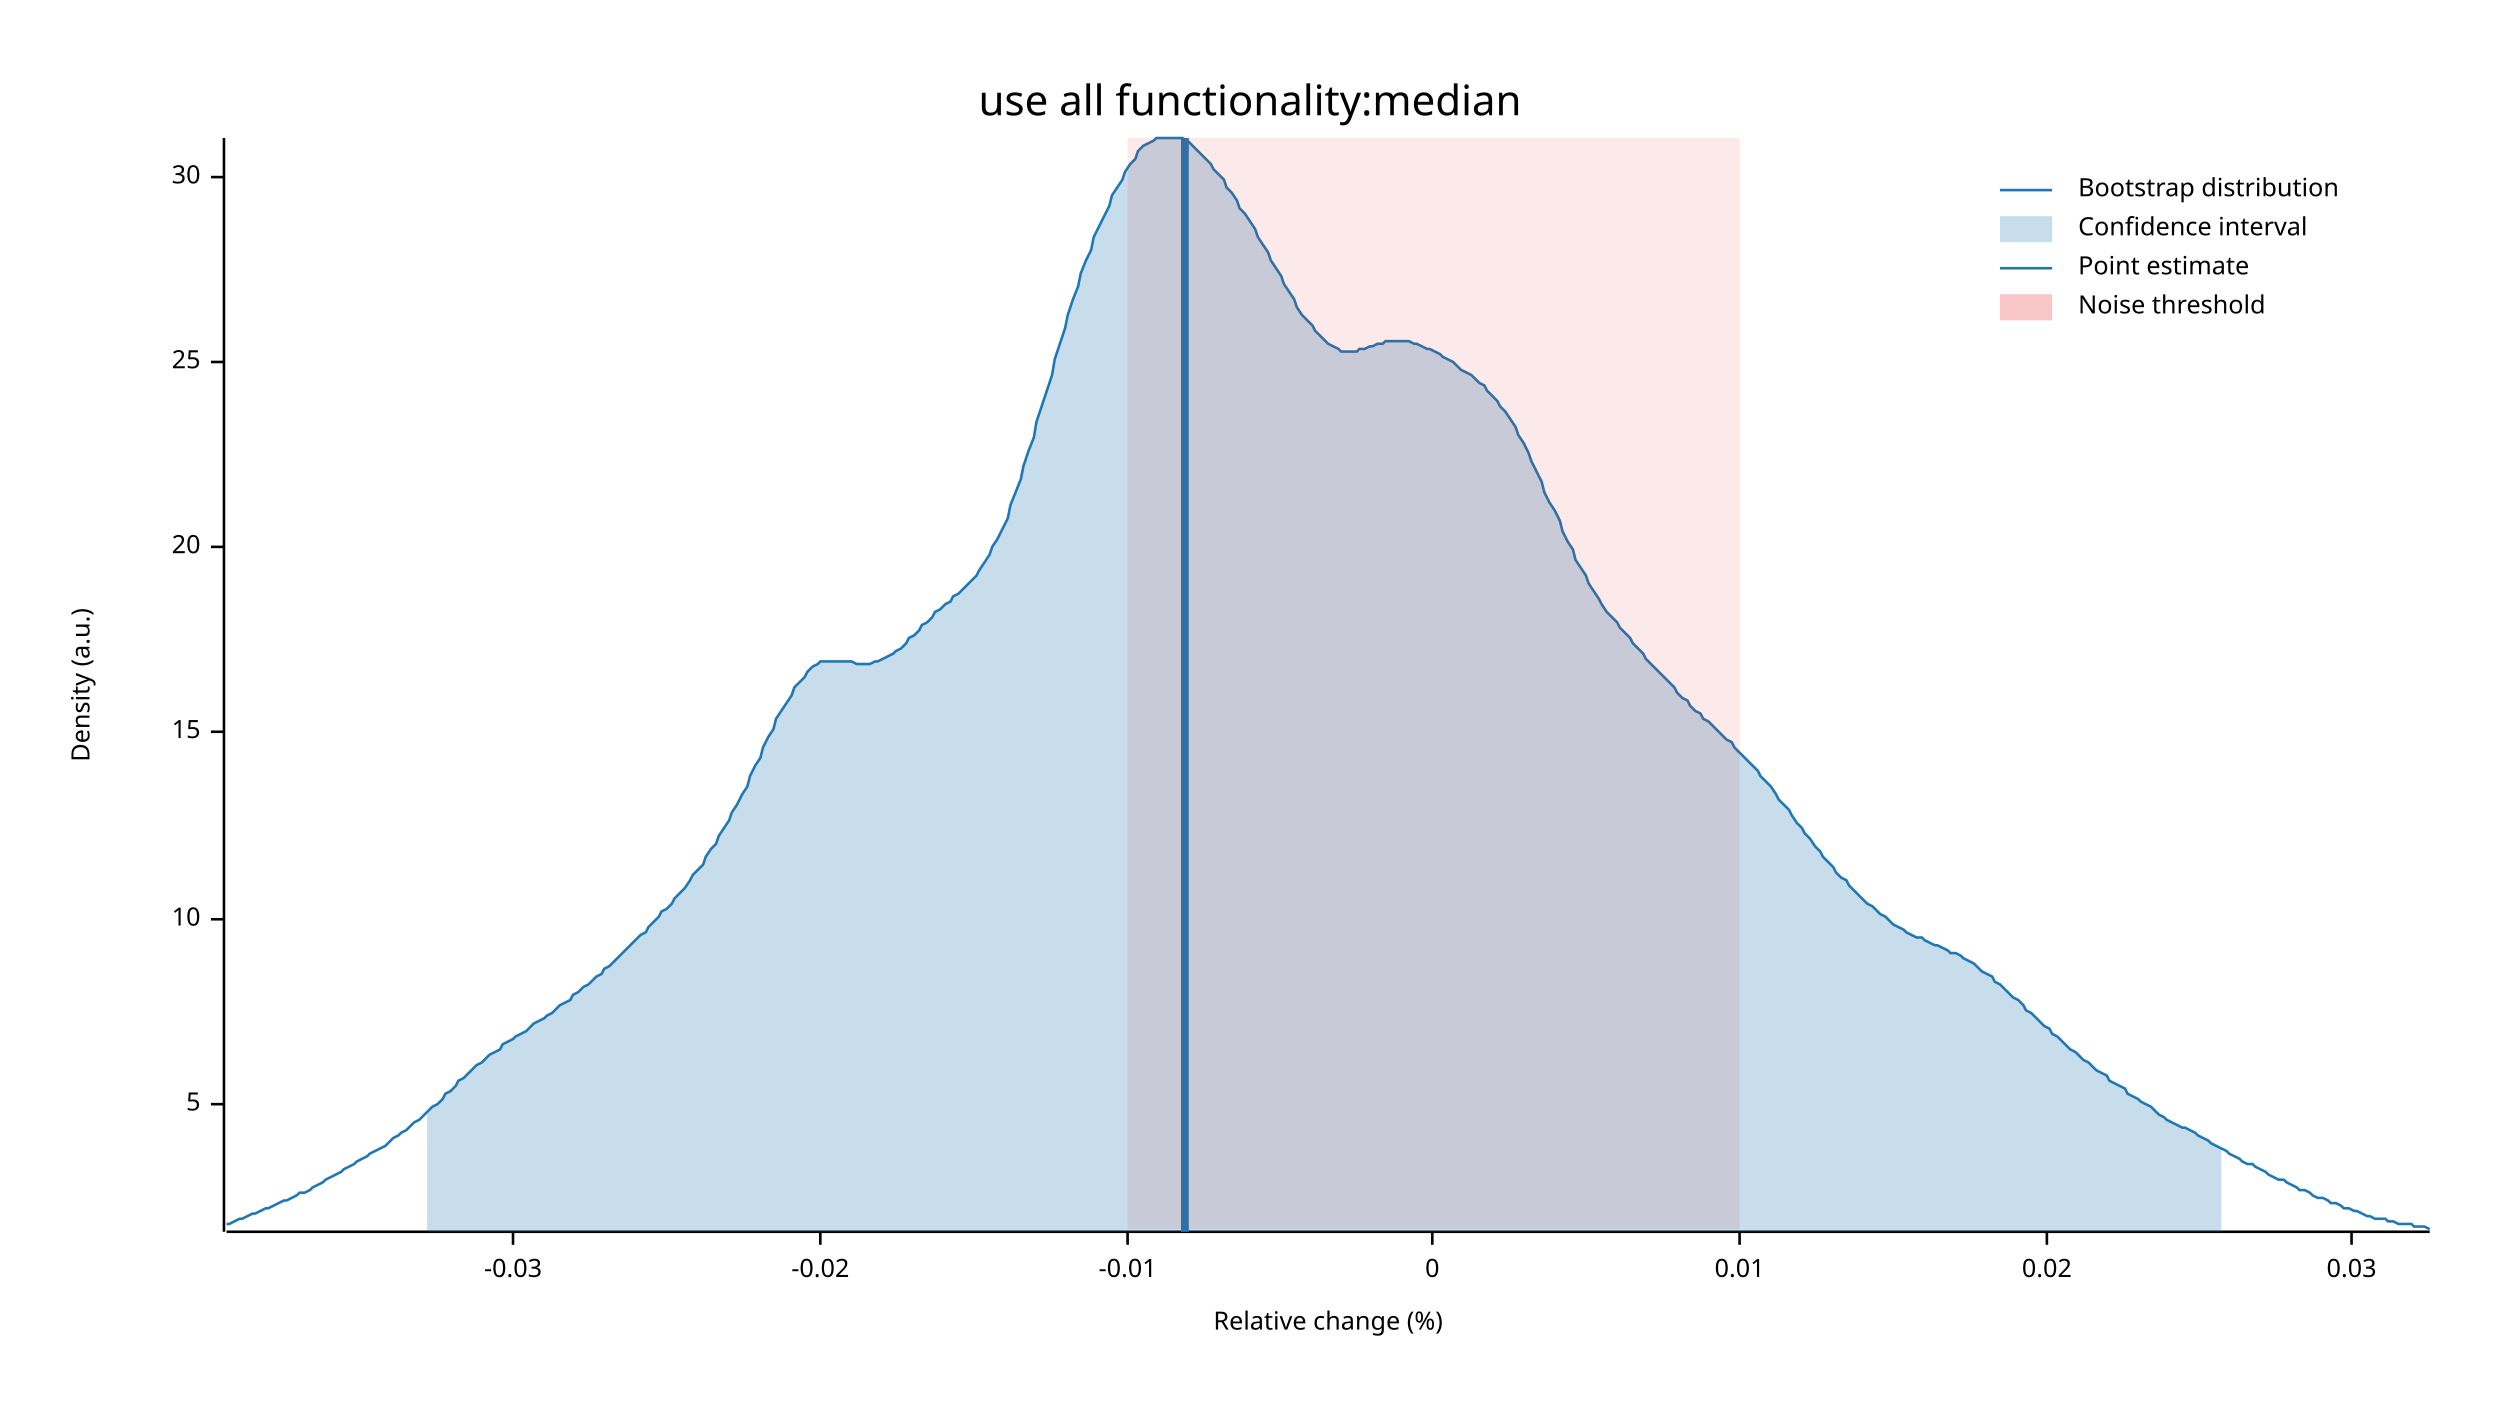
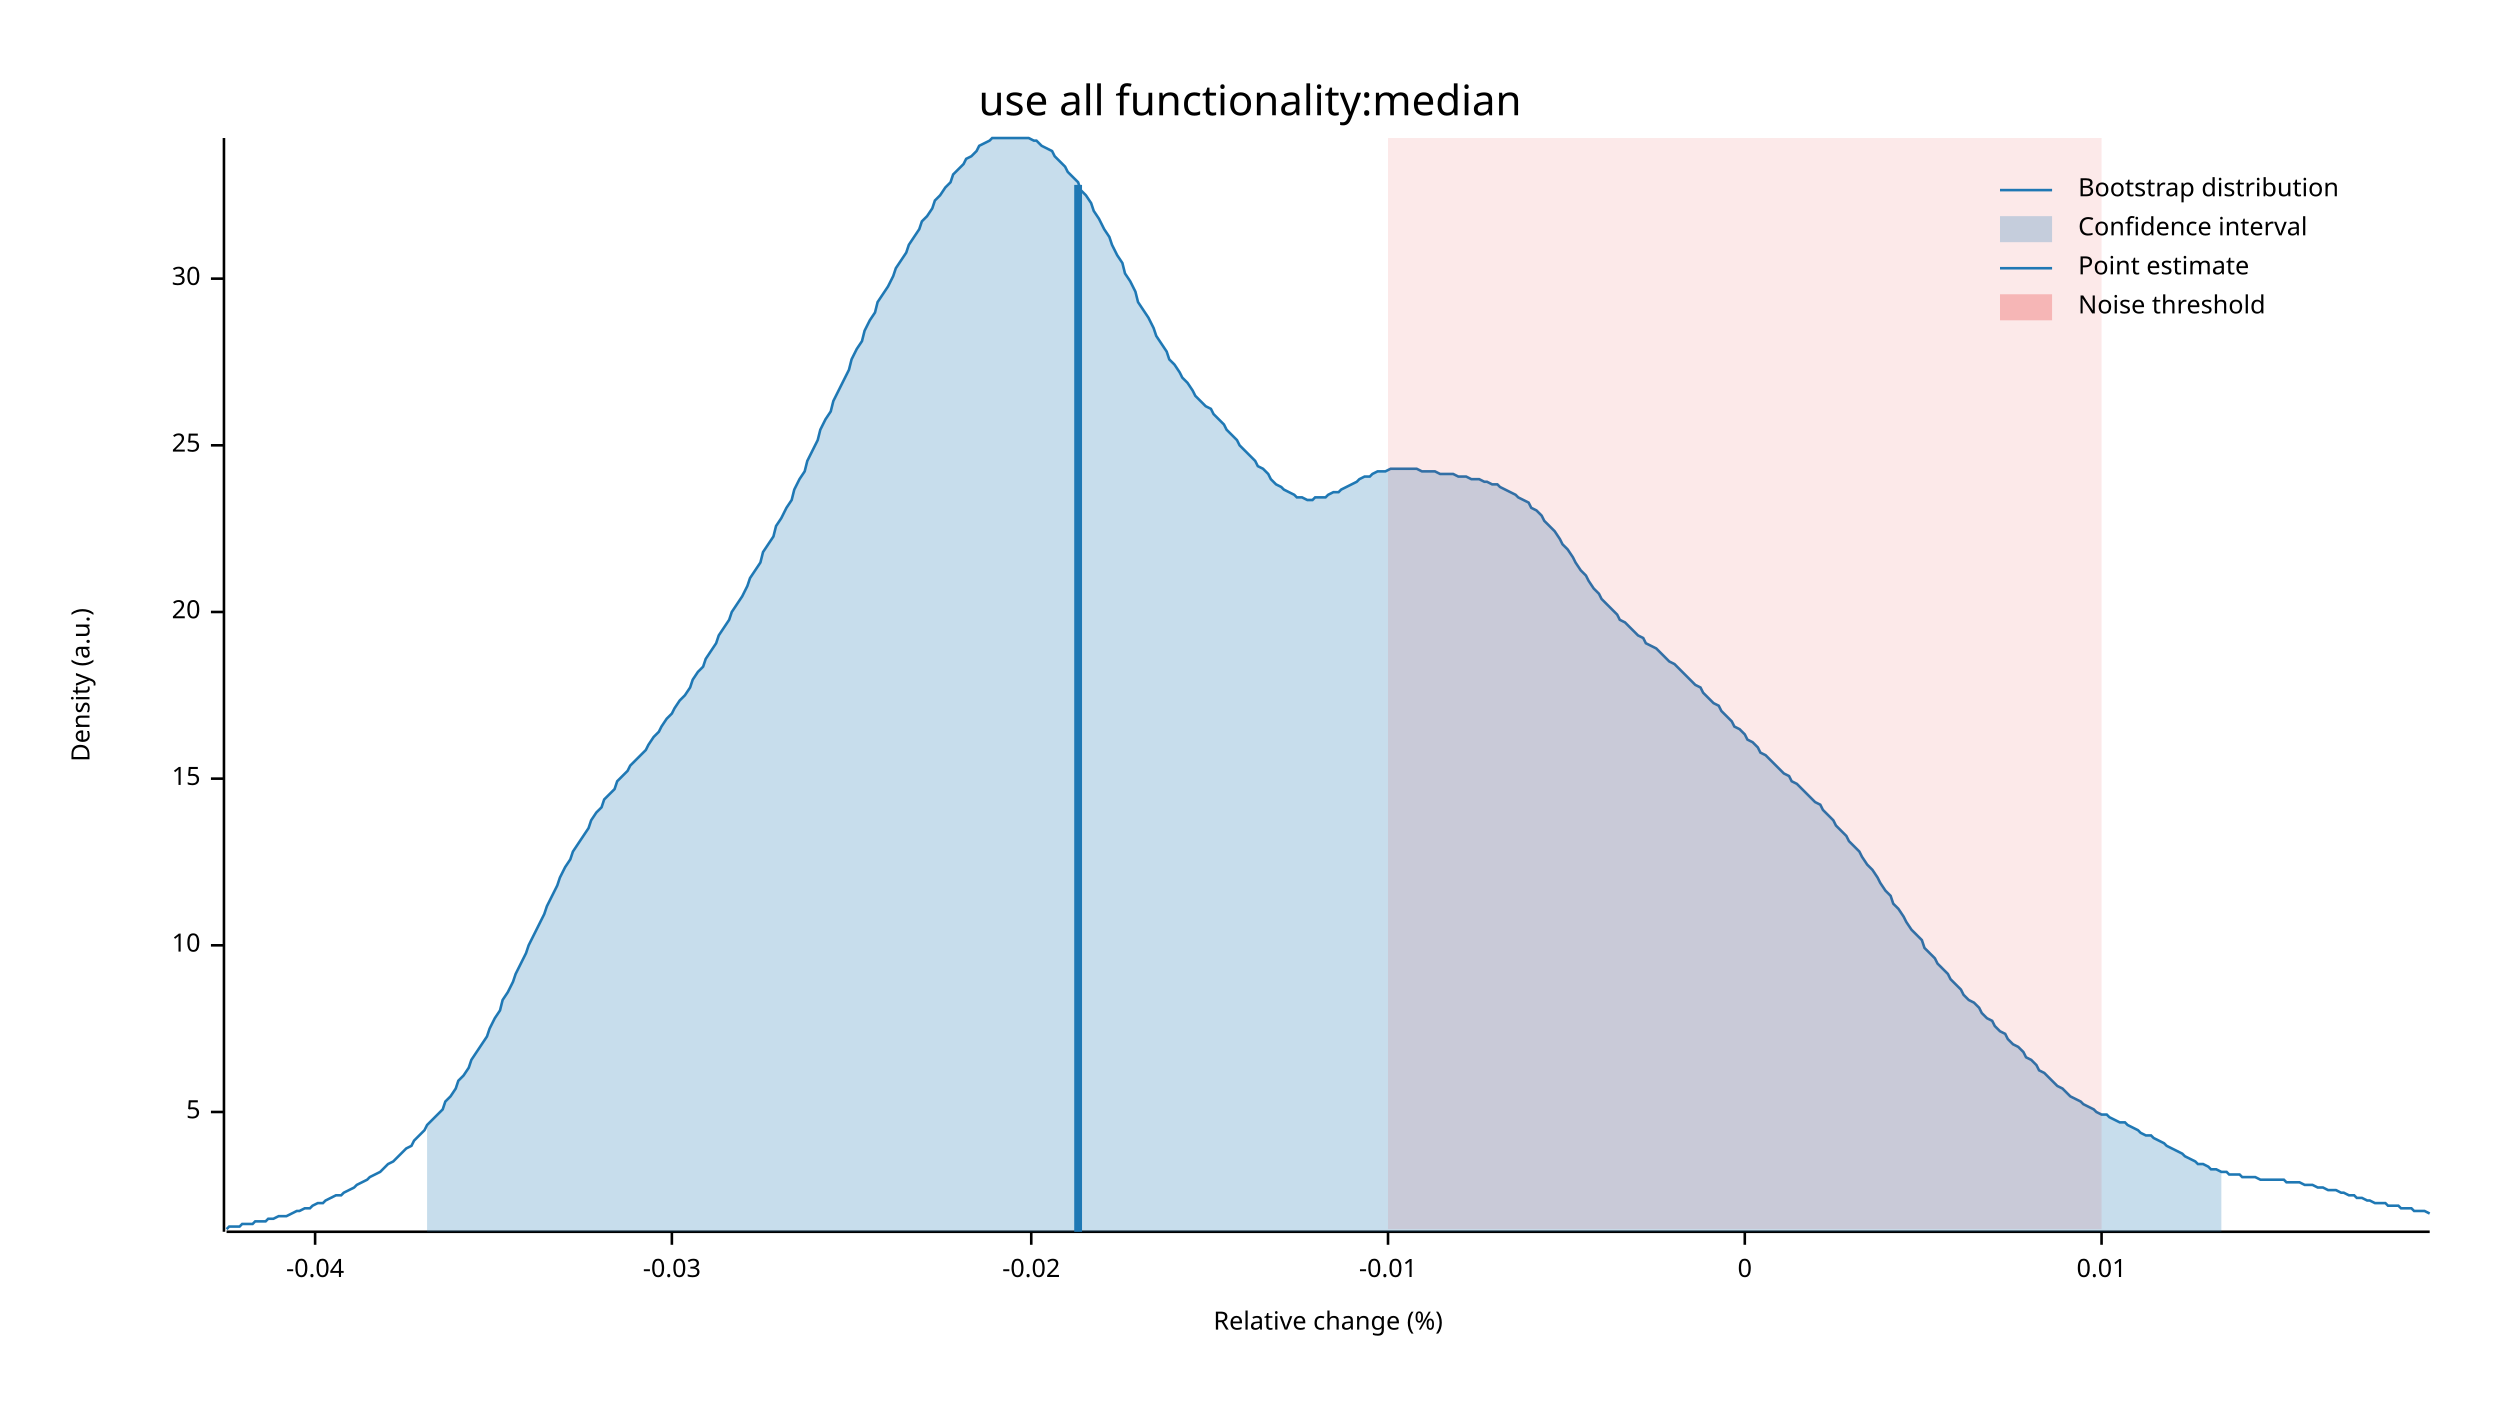
<svg xmlns="http://www.w3.org/2000/svg" width="960" height="540">
  <text x="480" y="32" dy="0.76em" text-anchor="middle" font-family="sans-serif" font-size="16.129" opacity="1" fill="#000000">
use all functionality:median
</text>
  <text x="27" y="263" dy="0.76em" text-anchor="middle" font-family="sans-serif" font-size="9.677" opacity="1" fill="#000000" transform="rotate(270, 27, 263)">
Density (a.u.)
</text>
  <text x="510" y="513" dy="-0.5ex" text-anchor="middle" font-family="sans-serif" font-size="9.677" opacity="1" fill="#000000">
Relative change (%)
</text>
  <polyline fill="none" opacity="1" stroke="#000000" stroke-width="1" points="86,53 86,473 " />
-   <text x="77" y="424" dy="0.5ex" text-anchor="end" font-family="sans-serif" font-size="9.677" opacity="1" fill="#000000">
+   <text x="77" y="427" dy="0.5ex" text-anchor="end" font-family="sans-serif" font-size="9.677" opacity="1" fill="#000000">
5
</text>
-   <polyline fill="none" opacity="1" stroke="#000000" stroke-width="1" points="81,424 86,424 " />
-   <text x="77" y="353" dy="0.5ex" text-anchor="end" font-family="sans-serif" font-size="9.677" opacity="1" fill="#000000">
+   <polyline fill="none" opacity="1" stroke="#000000" stroke-width="1" points="81,427 86,427 " />
+   <text x="77" y="363" dy="0.5ex" text-anchor="end" font-family="sans-serif" font-size="9.677" opacity="1" fill="#000000">
10
</text>
-   <polyline fill="none" opacity="1" stroke="#000000" stroke-width="1" points="81,353 86,353 " />
-   <text x="77" y="281" dy="0.5ex" text-anchor="end" font-family="sans-serif" font-size="9.677" opacity="1" fill="#000000">
+   <polyline fill="none" opacity="1" stroke="#000000" stroke-width="1" points="81,363 86,363 " />
+   <text x="77" y="299" dy="0.5ex" text-anchor="end" font-family="sans-serif" font-size="9.677" opacity="1" fill="#000000">
15
</text>
-   <polyline fill="none" opacity="1" stroke="#000000" stroke-width="1" points="81,281 86,281 " />
-   <text x="77" y="210" dy="0.5ex" text-anchor="end" font-family="sans-serif" font-size="9.677" opacity="1" fill="#000000">
+   <polyline fill="none" opacity="1" stroke="#000000" stroke-width="1" points="81,299 86,299 " />
+   <text x="77" y="235" dy="0.5ex" text-anchor="end" font-family="sans-serif" font-size="9.677" opacity="1" fill="#000000">
20
</text>
-   <polyline fill="none" opacity="1" stroke="#000000" stroke-width="1" points="81,210 86,210 " />
-   <text x="77" y="139" dy="0.5ex" text-anchor="end" font-family="sans-serif" font-size="9.677" opacity="1" fill="#000000">
+   <polyline fill="none" opacity="1" stroke="#000000" stroke-width="1" points="81,235 86,235 " />
+   <text x="77" y="171" dy="0.5ex" text-anchor="end" font-family="sans-serif" font-size="9.677" opacity="1" fill="#000000">
25
</text>
-   <polyline fill="none" opacity="1" stroke="#000000" stroke-width="1" points="81,139 86,139 " />
-   <text x="77" y="68" dy="0.5ex" text-anchor="end" font-family="sans-serif" font-size="9.677" opacity="1" fill="#000000">
+   <polyline fill="none" opacity="1" stroke="#000000" stroke-width="1" points="81,171 86,171 " />
+   <text x="77" y="107" dy="0.5ex" text-anchor="end" font-family="sans-serif" font-size="9.677" opacity="1" fill="#000000">
30
</text>
-   <polyline fill="none" opacity="1" stroke="#000000" stroke-width="1" points="81,68 86,68 " />
+   <polyline fill="none" opacity="1" stroke="#000000" stroke-width="1" points="81,107 86,107 " />
  <polyline fill="none" opacity="1" stroke="#000000" stroke-width="1" points="87,473 933,473 " />
-   <text x="197" y="483" dy="0.76em" text-anchor="middle" font-family="sans-serif" font-size="9.677" opacity="1" fill="#000000">
+   <text x="121" y="483" dy="0.76em" text-anchor="middle" font-family="sans-serif" font-size="9.677" opacity="1" fill="#000000">
+ -0.04
+ </text>
+   <polyline fill="none" opacity="1" stroke="#000000" stroke-width="1" points="121,473 121,478 " />
+   <text x="258" y="483" dy="0.76em" text-anchor="middle" font-family="sans-serif" font-size="9.677" opacity="1" fill="#000000">
-0.03
</text>
-   <polyline fill="none" opacity="1" stroke="#000000" stroke-width="1" points="197,473 197,478 " />
-   <text x="315" y="483" dy="0.76em" text-anchor="middle" font-family="sans-serif" font-size="9.677" opacity="1" fill="#000000">
+   <polyline fill="none" opacity="1" stroke="#000000" stroke-width="1" points="258,473 258,478 " />
+   <text x="396" y="483" dy="0.76em" text-anchor="middle" font-family="sans-serif" font-size="9.677" opacity="1" fill="#000000">
-0.02
</text>
-   <polyline fill="none" opacity="1" stroke="#000000" stroke-width="1" points="315,473 315,478 " />
-   <text x="433" y="483" dy="0.76em" text-anchor="middle" font-family="sans-serif" font-size="9.677" opacity="1" fill="#000000">
+   <polyline fill="none" opacity="1" stroke="#000000" stroke-width="1" points="396,473 396,478 " />
+   <text x="533" y="483" dy="0.76em" text-anchor="middle" font-family="sans-serif" font-size="9.677" opacity="1" fill="#000000">
-0.01
</text>
-   <polyline fill="none" opacity="1" stroke="#000000" stroke-width="1" points="433,473 433,478 " />
-   <text x="550" y="483" dy="0.76em" text-anchor="middle" font-family="sans-serif" font-size="9.677" opacity="1" fill="#000000">
+   <polyline fill="none" opacity="1" stroke="#000000" stroke-width="1" points="533,473 533,478 " />
+   <text x="670" y="483" dy="0.76em" text-anchor="middle" font-family="sans-serif" font-size="9.677" opacity="1" fill="#000000">
0
</text>
-   <polyline fill="none" opacity="1" stroke="#000000" stroke-width="1" points="550,473 550,478 " />
-   <text x="668" y="483" dy="0.76em" text-anchor="middle" font-family="sans-serif" font-size="9.677" opacity="1" fill="#000000">
+   <polyline fill="none" opacity="1" stroke="#000000" stroke-width="1" points="670,473 670,478 " />
+   <text x="807" y="483" dy="0.76em" text-anchor="middle" font-family="sans-serif" font-size="9.677" opacity="1" fill="#000000">
0.01
</text>
-   <polyline fill="none" opacity="1" stroke="#000000" stroke-width="1" points="668,473 668,478 " />
-   <text x="786" y="483" dy="0.76em" text-anchor="middle" font-family="sans-serif" font-size="9.677" opacity="1" fill="#000000">
- 0.02
- </text>
-   <polyline fill="none" opacity="1" stroke="#000000" stroke-width="1" points="786,473 786,478 " />
-   <text x="903" y="483" dy="0.76em" text-anchor="middle" font-family="sans-serif" font-size="9.677" opacity="1" fill="#000000">
- 0.03
- </text>
-   <polyline fill="none" opacity="1" stroke="#000000" stroke-width="1" points="903,473 903,478 " />
-   <polyline fill="none" opacity="1" stroke="#1F78B4" stroke-width="1" points="87,470 88,470 90,469 92,468 93,468 95,467 97,466 98,466 100,465 102,464 103,464 105,463 107,462 109,461 110,461 112,460 114,459 115,458 117,458 119,457 120,456 122,455 124,454 125,453 127,452 129,451 131,450 132,449 134,448 136,447 137,446 139,445 141,444 142,443 144,442 146,441 148,440 149,439 151,437 153,436 154,435 156,434 158,432 159,431 161,430 163,428 164,427 166,425 168,424 170,422 171,420 173,419 175,417 176,415 178,414 180,412 181,411 183,409 185,408 187,406 188,405 190,404 192,403 193,401 195,400 197,399 198,398 200,397 202,396 203,395 205,393 207,392 209,391 210,390 212,389 214,387 215,386 217,385 219,384 220,382 222,381 224,379 226,378 227,377 229,375 231,374 232,372 234,371 236,369 237,368 239,366 241,364 242,363 244,361 246,359 248,358 249,356 251,354 253,352 254,350 256,349 258,347 259,345 261,343 263,341 265,338 266,336 268,334 270,332 271,329 273,326 275,324 276,321 278,318 280,315 281,312 283,309 285,305 287,302 288,298 290,294 292,291 293,287 295,283 297,280 298,276 300,273 302,270 304,267 305,264 307,262 309,260 310,258 312,256 314,255 315,254 317,254 319,254 320,254 322,254 324,254 326,254 327,254 329,255 331,255 332,255 334,255 336,254 337,254 339,253 341,252 343,251 344,250 346,249 348,247 349,245 351,244 353,242 354,240 356,239 358,237 359,235 361,234 363,232 365,231 366,229 368,228 370,226 371,225 373,223 375,221 376,219 378,216 380,213 381,210 383,207 385,203 387,199 388,194 390,189 392,184 393,179 395,173 397,168 398,162 400,156 402,150 404,144 405,138 407,132 409,126 410,121 412,115 414,110 415,105 417,100 419,96 420,91 422,87 424,83 426,79 427,75 429,72 431,69 432,66 434,63 436,61 437,58 439,56 441,55 443,54 444,53 446,53 448,53 449,53 451,53 453,53 454,53 456,54 458,56 459,57 461,59 463,61 465,63 466,65 468,67 470,69 471,72 473,74 475,77 476,80 478,82 480,85 482,88 483,91 485,94 487,97 488,100 490,103 492,106 493,109 495,112 497,115 498,118 500,121 502,123 504,125 505,127 507,129 509,131 510,132 512,133 514,134 515,135 517,135 519,135 521,135 522,134 524,134 526,133 527,133 529,132 531,132 532,131 534,131 536,131 537,131 539,131 541,131 543,132 544,132 546,133 548,134 549,134 551,135 553,136 554,137 556,138 558,139 560,141 561,142 563,143 565,144 566,145 568,147 570,148 571,150 573,152 575,154 576,156 578,158 580,161 582,164 583,167 585,170 587,174 588,177 590,181 592,185 593,189 595,193 597,196 599,200 600,204 602,208 604,211 605,215 607,218 609,221 610,224 612,227 614,230 615,232 617,235 619,237 621,239 622,241 624,243 626,245 627,247 629,249 631,251 632,253 634,255 636,257 638,259 639,260 641,262 643,264 644,266 646,268 648,269 649,271 651,273 653,274 654,276 656,277 658,279 660,281 661,282 663,284 665,285 666,287 668,289 670,291 671,292 673,294 675,296 676,298 678,300 680,302 682,305 683,307 685,309 687,311 688,313 690,316 692,318 693,320 695,322 697,325 699,327 700,329 702,331 704,333 705,335 707,337 709,338 710,340 712,342 714,344 715,345 717,347 719,348 721,350 722,351 724,352 726,354 727,355 729,356 731,357 732,358 734,359 736,360 738,360 739,361 741,362 743,363 744,363 746,364 748,365 749,366 751,366 753,367 754,368 756,369 758,370 760,372 761,373 763,374 765,375 766,377 768,378 770,380 771,381 773,383 775,384 777,386 778,388 780,389 782,391 783,392 785,394 787,395 788,397 790,398 792,400 793,401 795,403 797,404 799,406 800,407 802,408 804,410 805,411 807,412 809,413 810,415 812,416 814,417 816,418 817,420 819,421 821,422 822,423 824,424 826,425 827,426 829,428 831,429 832,430 834,431 836,432 838,433 839,433 841,434 843,435 844,436 846,437 848,438 849,439 851,440 853,441 855,442 856,443 858,444 860,445 861,446 863,447 865,447 866,448 868,449 870,450 871,451 873,452 875,453 877,453 878,454 880,455 882,456 883,457 885,457 887,458 888,459 890,460 892,460 894,461 895,462 897,462 899,463 900,464 902,464 904,465 905,465 907,466 909,467 910,467 912,468 914,468 916,468 917,469 919,469 921,470 922,470 924,470 926,470 927,471 929,471 931,471 933,472 " />
-   <polygon opacity="0.25" fill="#1F78B4" points="164,427 166,425 168,424 170,422 171,420 173,419 175,417 176,415 178,414 180,412 181,411 183,409 185,408 187,406 188,405 190,404 192,403 193,401 195,400 197,399 198,398 200,397 202,396 203,395 205,393 207,392 209,391 210,390 212,389 214,387 215,386 217,385 219,384 220,382 222,381 224,379 226,378 227,377 229,375 231,374 232,372 234,371 236,369 237,368 239,366 241,364 242,363 244,361 246,359 248,358 249,356 251,354 253,352 254,350 256,349 258,347 259,345 261,343 263,341 265,338 266,336 268,334 270,332 271,329 273,326 275,324 276,321 278,318 280,315 281,312 283,309 285,305 287,302 288,298 290,294 292,291 293,287 295,283 297,280 298,276 300,273 302,270 304,267 305,264 307,262 309,260 310,258 312,256 314,255 315,254 317,254 319,254 320,254 322,254 324,254 326,254 327,254 329,255 331,255 332,255 334,255 336,254 337,254 339,253 341,252 343,251 344,250 346,249 348,247 349,245 351,244 353,242 354,240 356,239 358,237 359,235 361,234 363,232 365,231 366,229 368,228 370,226 371,225 373,223 375,221 376,219 378,216 380,213 381,210 383,207 385,203 387,199 388,194 390,189 392,184 393,179 395,173 397,168 398,162 400,156 402,150 404,144 405,138 407,132 409,126 410,121 412,115 414,110 415,105 417,100 419,96 420,91 422,87 424,83 426,79 427,75 429,72 431,69 432,66 434,63 436,61 437,58 439,56 441,55 443,54 444,53 446,53 448,53 449,53 451,53 453,53 454,53 456,54 458,56 459,57 461,59 463,61 465,63 466,65 468,67 470,69 471,72 473,74 475,77 476,80 478,82 480,85 482,88 483,91 485,94 487,97 488,100 490,103 492,106 493,109 495,112 497,115 498,118 500,121 502,123 504,125 505,127 507,129 509,131 510,132 512,133 514,134 515,135 517,135 519,135 521,135 522,134 524,134 526,133 527,133 529,132 531,132 532,131 534,131 536,131 537,131 539,131 541,131 543,132 544,132 546,133 548,134 549,134 551,135 553,136 554,137 556,138 558,139 560,141 561,142 563,143 565,144 566,145 568,147 570,148 571,150 573,152 575,154 576,156 578,158 580,161 582,164 583,167 585,170 587,174 588,177 590,181 592,185 593,189 595,193 597,196 599,200 600,204 602,208 604,211 605,215 607,218 609,221 610,224 612,227 614,230 615,232 617,235 619,237 621,239 622,241 624,243 626,245 627,247 629,249 631,251 632,253 634,255 636,257 638,259 639,260 641,262 643,264 644,266 646,268 648,269 649,271 651,273 653,274 654,276 656,277 658,279 660,281 661,282 663,284 665,285 666,287 668,289 670,291 671,292 673,294 675,296 676,298 678,300 680,302 682,305 683,307 685,309 687,311 688,313 690,316 692,318 693,320 695,322 697,325 699,327 700,329 702,331 704,333 705,335 707,337 709,338 710,340 712,342 714,344 715,345 717,347 719,348 721,350 722,351 724,352 726,354 727,355 729,356 731,357 732,358 734,359 736,360 738,360 739,361 741,362 743,363 744,363 746,364 748,365 749,366 751,366 753,367 754,368 756,369 758,370 760,372 761,373 763,374 765,375 766,377 768,378 770,380 771,381 773,383 775,384 777,386 778,388 780,389 782,391 783,392 785,394 787,395 788,397 790,398 792,400 793,401 795,403 797,404 799,406 800,407 802,408 804,410 805,411 807,412 809,413 810,415 812,416 814,417 816,418 817,420 819,421 821,422 822,423 824,424 826,425 827,426 829,428 831,429 832,430 834,431 836,432 838,433 839,433 841,434 843,435 844,436 846,437 848,438 849,439 851,440 853,441 853,473 164,473 " />
-   <polyline fill="none" opacity="1" stroke="#1F78B4" stroke-width="3" points="455,473 455,53 " />
-   <rect x="433" y="53" width="235" height="419" opacity="0.1" fill="#E31A1C" stroke="none" />
+   <polyline fill="none" opacity="1" stroke="#000000" stroke-width="1" points="807,473 807,478 " />
+   <polyline fill="none" opacity="1" stroke="#1F78B4" stroke-width="1" points="87,472 88,471 90,471 92,471 93,470 95,470 97,470 98,469 100,469 102,469 103,468 105,468 107,467 109,467 110,467 112,466 114,465 115,465 117,464 119,464 120,463 122,462 124,462 125,461 127,460 129,459 131,459 132,458 134,457 136,456 137,455 139,454 141,453 142,452 144,451 146,450 148,448 149,447 151,446 153,444 154,443 156,441 158,440 159,438 161,436 163,434 164,432 166,430 168,428 170,426 171,423 173,421 175,418 176,415 178,413 180,410 181,407 183,404 185,401 187,398 188,395 190,391 192,388 193,384 195,381 197,377 198,374 200,370 202,366 203,363 205,359 207,355 209,351 210,348 212,344 214,340 215,337 217,333 219,330 220,327 222,324 224,321 226,318 227,315 229,312 231,310 232,307 234,305 236,303 237,300 239,298 241,296 242,294 244,292 246,290 248,288 249,286 251,283 253,281 254,279 256,276 258,274 259,272 261,269 263,267 265,264 266,261 268,258 270,256 271,253 273,250 275,247 276,244 278,241 280,238 281,235 283,232 285,229 287,225 288,222 290,219 292,216 293,212 295,209 297,206 298,202 300,199 302,195 304,192 305,188 307,184 309,181 310,177 312,173 314,169 315,165 317,161 319,158 320,154 322,150 324,146 326,142 327,138 329,134 331,131 332,127 334,123 336,120 337,116 339,113 341,110 343,106 344,103 346,100 348,97 349,94 351,91 353,88 354,85 356,83 358,80 359,77 361,75 363,72 365,70 366,67 368,65 370,63 371,61 373,60 375,58 376,56 378,55 380,54 381,53 383,53 385,53 387,53 388,53 390,53 392,53 393,53 395,53 397,54 398,54 400,56 402,57 404,58 405,60 407,62 409,64 410,66 412,68 414,70 415,73 417,75 419,78 420,81 422,84 424,88 426,91 427,94 429,98 431,101 432,105 434,108 436,112 437,116 439,119 441,122 443,126 444,129 446,132 448,135 449,138 451,140 453,143 454,145 456,147 458,150 459,152 461,154 463,156 465,157 466,159 468,161 470,163 471,165 473,167 475,169 476,171 478,173 480,175 482,177 483,179 485,180 487,182 488,184 490,186 492,187 493,188 495,189 497,190 498,191 500,191 502,192 504,192 505,191 507,191 509,191 510,190 512,189 514,189 515,188 517,187 519,186 521,185 522,184 524,183 526,183 527,182 529,181 531,181 532,181 534,180 536,180 537,180 539,180 541,180 543,180 544,180 546,181 548,181 549,181 551,181 553,182 554,182 556,182 558,182 560,183 561,183 563,183 565,184 566,184 568,184 570,185 571,185 573,186 575,186 576,187 578,188 580,189 582,190 583,191 585,192 587,193 588,195 590,196 592,198 593,200 595,202 597,204 599,207 600,209 602,211 604,214 605,216 607,219 609,221 610,223 612,226 614,228 615,230 617,232 619,234 621,236 622,238 624,239 626,241 627,242 629,244 631,245 632,247 634,248 636,249 638,251 639,252 641,254 643,255 644,256 646,258 648,260 649,261 651,263 653,264 654,266 656,268 658,270 660,271 661,273 663,275 665,277 666,279 668,280 670,282 671,284 673,285 675,287 676,289 678,290 680,292 682,294 683,295 685,297 687,298 688,300 690,301 692,303 693,304 695,306 697,308 699,309 700,311 702,313 704,315 705,317 707,319 709,321 710,323 712,325 714,327 715,329 717,332 719,334 721,337 722,339 724,342 726,344 727,347 729,349 731,352 732,354 734,357 736,359 738,361 739,364 741,366 743,368 744,370 746,372 748,374 749,376 751,378 753,380 754,382 756,384 758,385 760,387 761,389 763,391 765,392 766,394 768,396 770,397 771,399 773,401 775,402 777,404 778,406 780,407 782,409 783,411 785,412 787,414 788,415 790,417 792,418 793,419 795,421 797,422 799,423 800,424 802,425 804,426 805,427 807,428 809,428 810,429 812,430 814,431 816,431 817,432 819,433 821,434 822,435 824,436 826,436 827,437 829,438 831,439 832,440 834,441 836,442 838,443 839,444 841,445 843,446 844,447 846,447 848,448 849,449 851,449 853,450 855,450 856,451 858,451 860,451 861,452 863,452 865,452 866,452 868,453 870,453 871,453 873,453 875,453 877,453 878,454 880,454 882,454 883,454 885,455 887,455 888,455 890,456 892,456 894,457 895,457 897,457 899,458 900,458 902,459 904,459 905,460 907,460 909,461 910,461 912,462 914,462 916,462 917,463 919,463 921,463 922,464 924,464 926,464 927,465 929,465 931,465 933,466 " />
+   <polygon opacity="0.25" fill="#1F78B4" points="164,432 166,430 168,428 170,426 171,423 173,421 175,418 176,415 178,413 180,410 181,407 183,404 185,401 187,398 188,395 190,391 192,388 193,384 195,381 197,377 198,374 200,370 202,366 203,363 205,359 207,355 209,351 210,348 212,344 214,340 215,337 217,333 219,330 220,327 222,324 224,321 226,318 227,315 229,312 231,310 232,307 234,305 236,303 237,300 239,298 241,296 242,294 244,292 246,290 248,288 249,286 251,283 253,281 254,279 256,276 258,274 259,272 261,269 263,267 265,264 266,261 268,258 270,256 271,253 273,250 275,247 276,244 278,241 280,238 281,235 283,232 285,229 287,225 288,222 290,219 292,216 293,212 295,209 297,206 298,202 300,199 302,195 304,192 305,188 307,184 309,181 310,177 312,173 314,169 315,165 317,161 319,158 320,154 322,150 324,146 326,142 327,138 329,134 331,131 332,127 334,123 336,120 337,116 339,113 341,110 343,106 344,103 346,100 348,97 349,94 351,91 353,88 354,85 356,83 358,80 359,77 361,75 363,72 365,70 366,67 368,65 370,63 371,61 373,60 375,58 376,56 378,55 380,54 381,53 383,53 385,53 387,53 388,53 390,53 392,53 393,53 395,53 397,54 398,54 400,56 402,57 404,58 405,60 407,62 409,64 410,66 412,68 414,70 415,73 417,75 419,78 420,81 422,84 424,88 426,91 427,94 429,98 431,101 432,105 434,108 436,112 437,116 439,119 441,122 443,126 444,129 446,132 448,135 449,138 451,140 453,143 454,145 456,147 458,150 459,152 461,154 463,156 465,157 466,159 468,161 470,163 471,165 473,167 475,169 476,171 478,173 480,175 482,177 483,179 485,180 487,182 488,184 490,186 492,187 493,188 495,189 497,190 498,191 500,191 502,192 504,192 505,191 507,191 509,191 510,190 512,189 514,189 515,188 517,187 519,186 521,185 522,184 524,183 526,183 527,182 529,181 531,181 532,181 534,180 536,180 537,180 539,180 541,180 543,180 544,180 546,181 548,181 549,181 551,181 553,182 554,182 556,182 558,182 560,183 561,183 563,183 565,184 566,184 568,184 570,185 571,185 573,186 575,186 576,187 578,188 580,189 582,190 583,191 585,192 587,193 588,195 590,196 592,198 593,200 595,202 597,204 599,207 600,209 602,211 604,214 605,216 607,219 609,221 610,223 612,226 614,228 615,230 617,232 619,234 621,236 622,238 624,239 626,241 627,242 629,244 631,245 632,247 634,248 636,249 638,251 639,252 641,254 643,255 644,256 646,258 648,260 649,261 651,263 653,264 654,266 656,268 658,270 660,271 661,273 663,275 665,277 666,279 668,280 670,282 671,284 673,285 675,287 676,289 678,290 680,292 682,294 683,295 685,297 687,298 688,300 690,301 692,303 693,304 695,306 697,308 699,309 700,311 702,313 704,315 705,317 707,319 709,321 710,323 712,325 714,327 715,329 717,332 719,334 721,337 722,339 724,342 726,344 727,347 729,349 731,352 732,354 734,357 736,359 738,361 739,364 741,366 743,368 744,370 746,372 748,374 749,376 751,378 753,380 754,382 756,384 758,385 760,387 761,389 763,391 765,392 766,394 768,396 770,397 771,399 773,401 775,402 777,404 778,406 780,407 782,409 783,411 785,412 787,414 788,415 790,417 792,418 793,419 795,421 797,422 799,423 800,424 802,425 804,426 805,427 807,428 809,428 810,429 812,430 814,431 816,431 817,432 819,433 821,434 822,435 824,436 826,436 827,437 829,438 831,439 832,440 834,441 836,442 838,443 839,444 841,445 843,446 844,447 846,447 848,448 849,449 851,449 853,450 853,473 164,473 " />
+   <polyline fill="none" opacity="1" stroke="#1F78B4" stroke-width="3" points="414,473 414,71 " />
+   <rect x="533" y="53" width="274" height="419" opacity="0.1" fill="#E31A1C" stroke="none" />
  <text x="798" y="68" dy="0.76em" text-anchor="start" font-family="sans-serif" font-size="9.677" opacity="1" fill="#000000">
Bootstrap distribution
</text>
  <text x="798" y="83" dy="0.76em" text-anchor="start" font-family="sans-serif" font-size="9.677" opacity="1" fill="#000000">
Confidence interval
</text>
  <text x="798" y="98" dy="0.76em" text-anchor="start" font-family="sans-serif" font-size="9.677" opacity="1" fill="#000000">
Point estimate
</text>
  <text x="798" y="113" dy="0.76em" text-anchor="start" font-family="sans-serif" font-size="9.677" opacity="1" fill="#000000">
Noise threshold
</text>
  <polyline fill="none" opacity="1" stroke="#1F78B4" stroke-width="1" points="768,73 788,73 " />
  <rect x="768" y="83" width="20" height="10" opacity="0.25" fill="#1F78B4" stroke="none" />
  <polyline fill="none" opacity="1" stroke="#1F78B4" stroke-width="1" points="768,103 788,103 " />
  <rect x="768" y="113" width="20" height="10" opacity="0.25" fill="#E31A1C" stroke="none" />
</svg>
